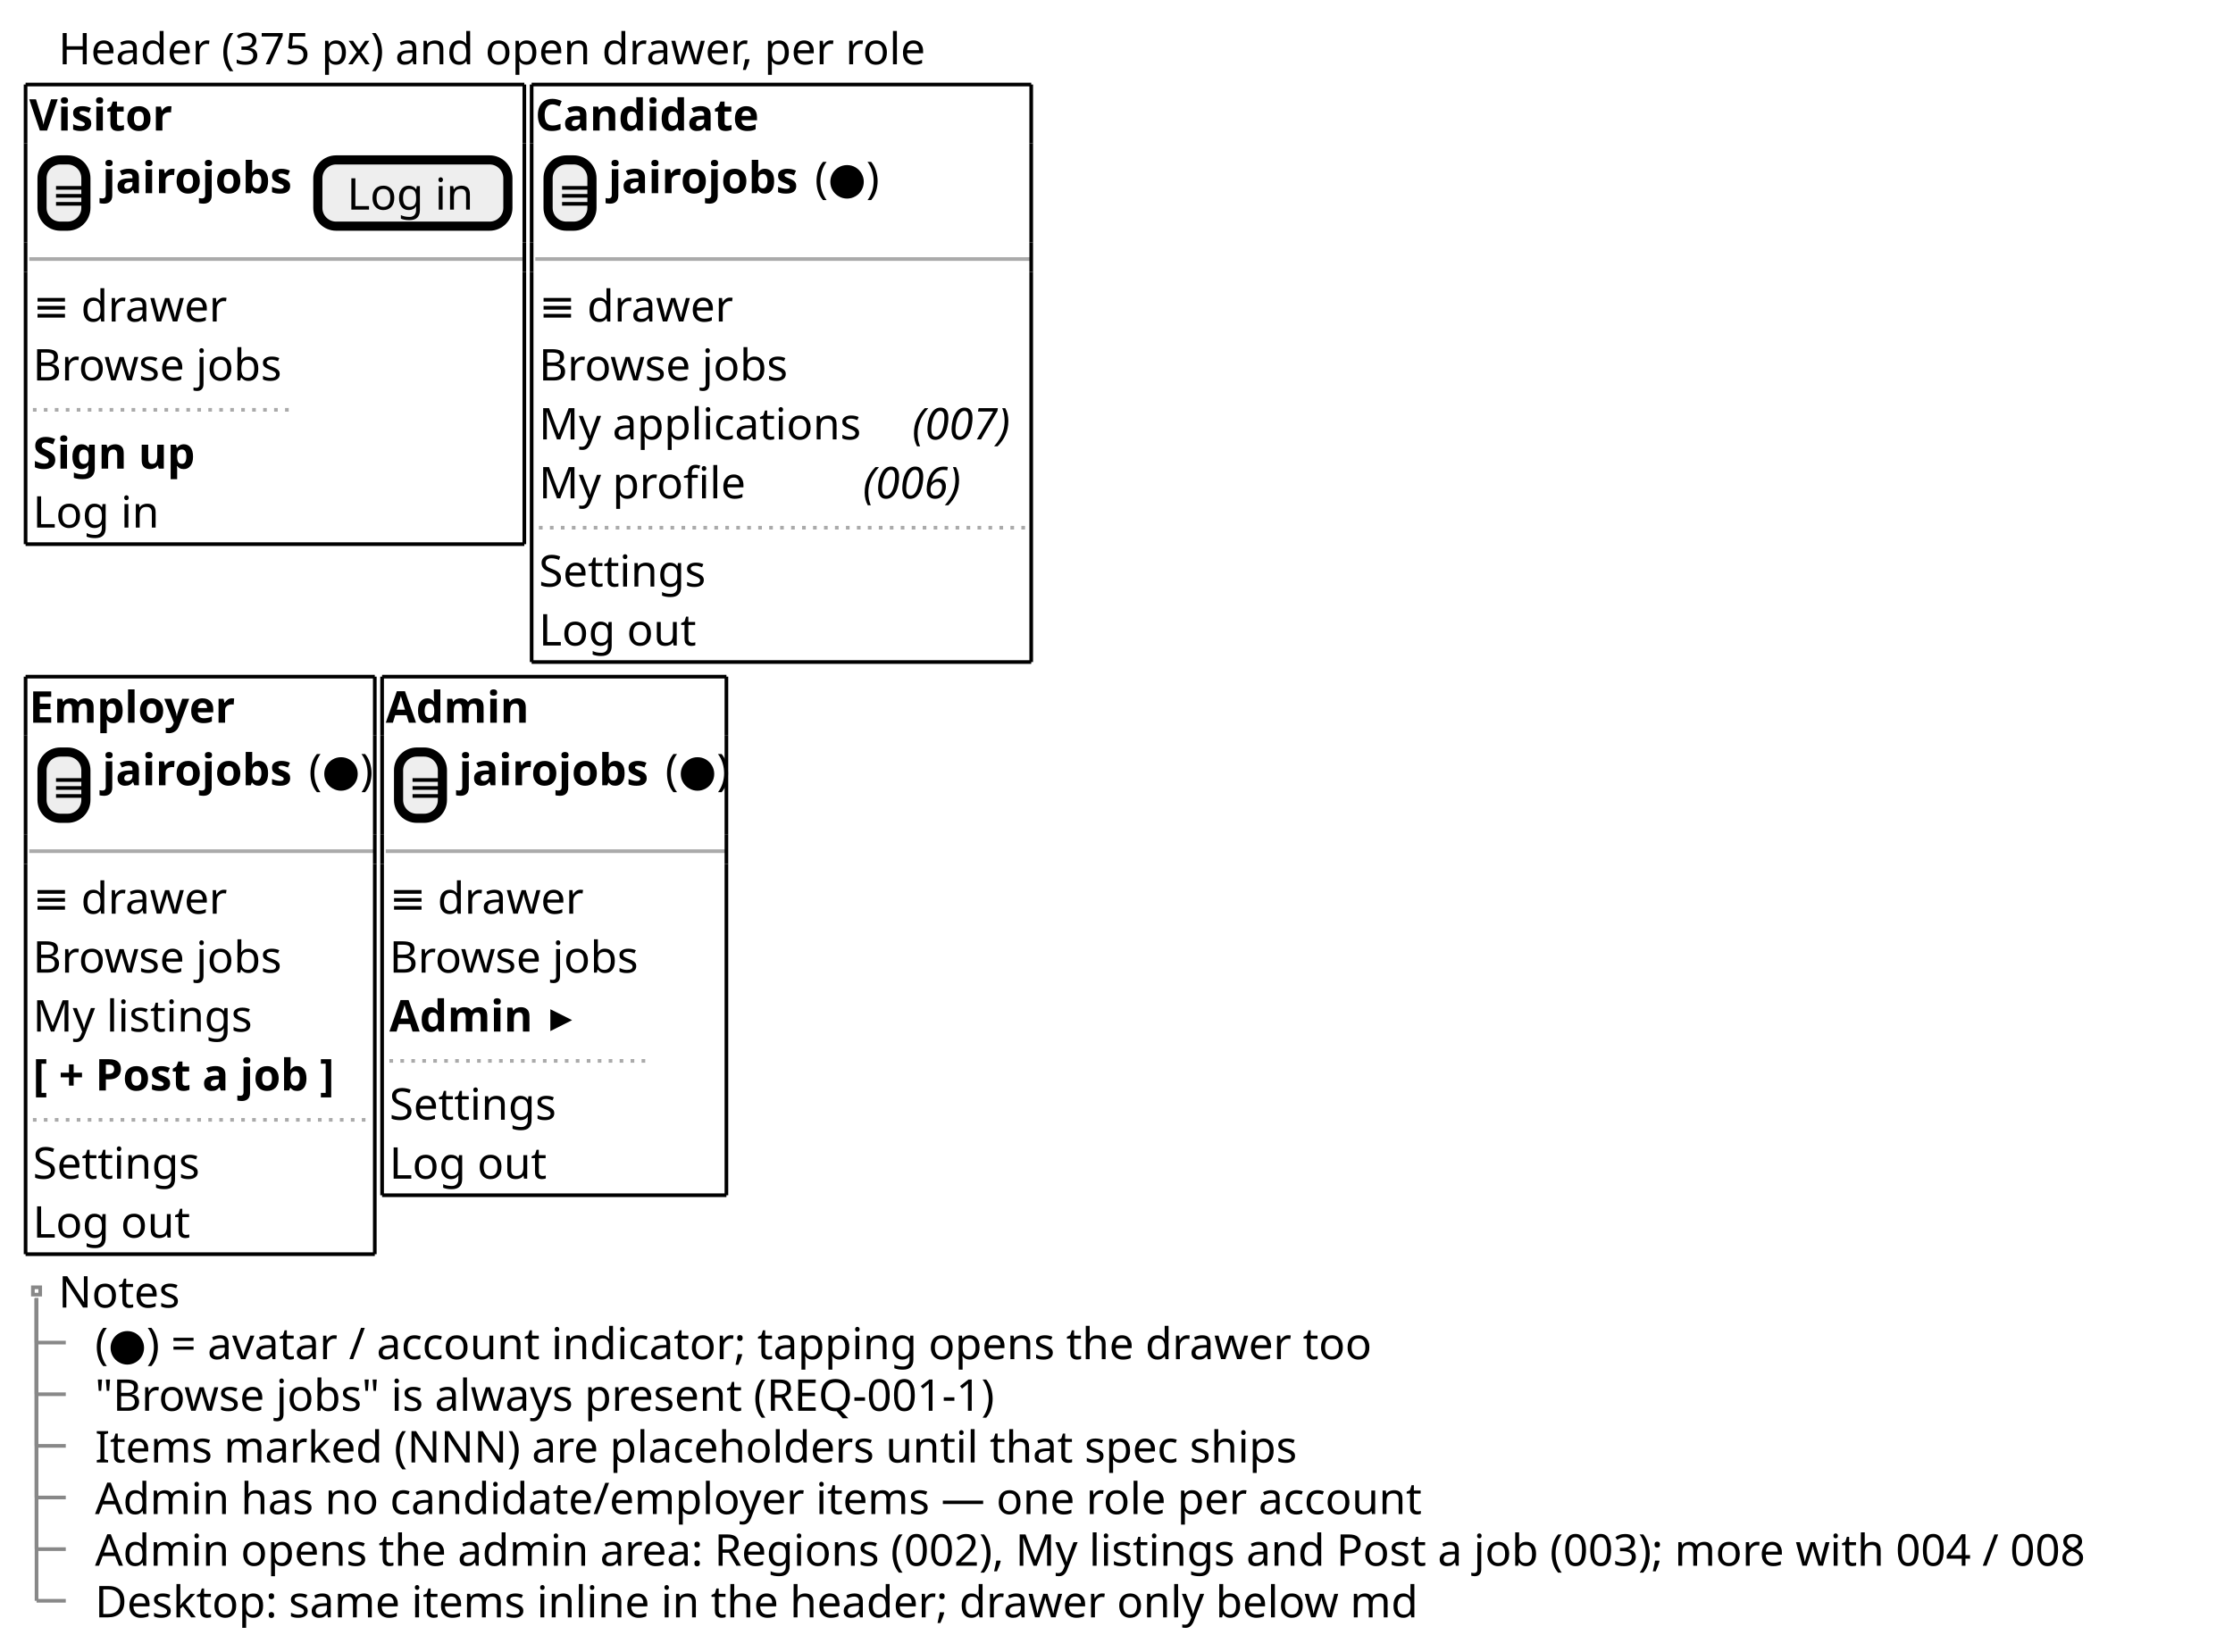
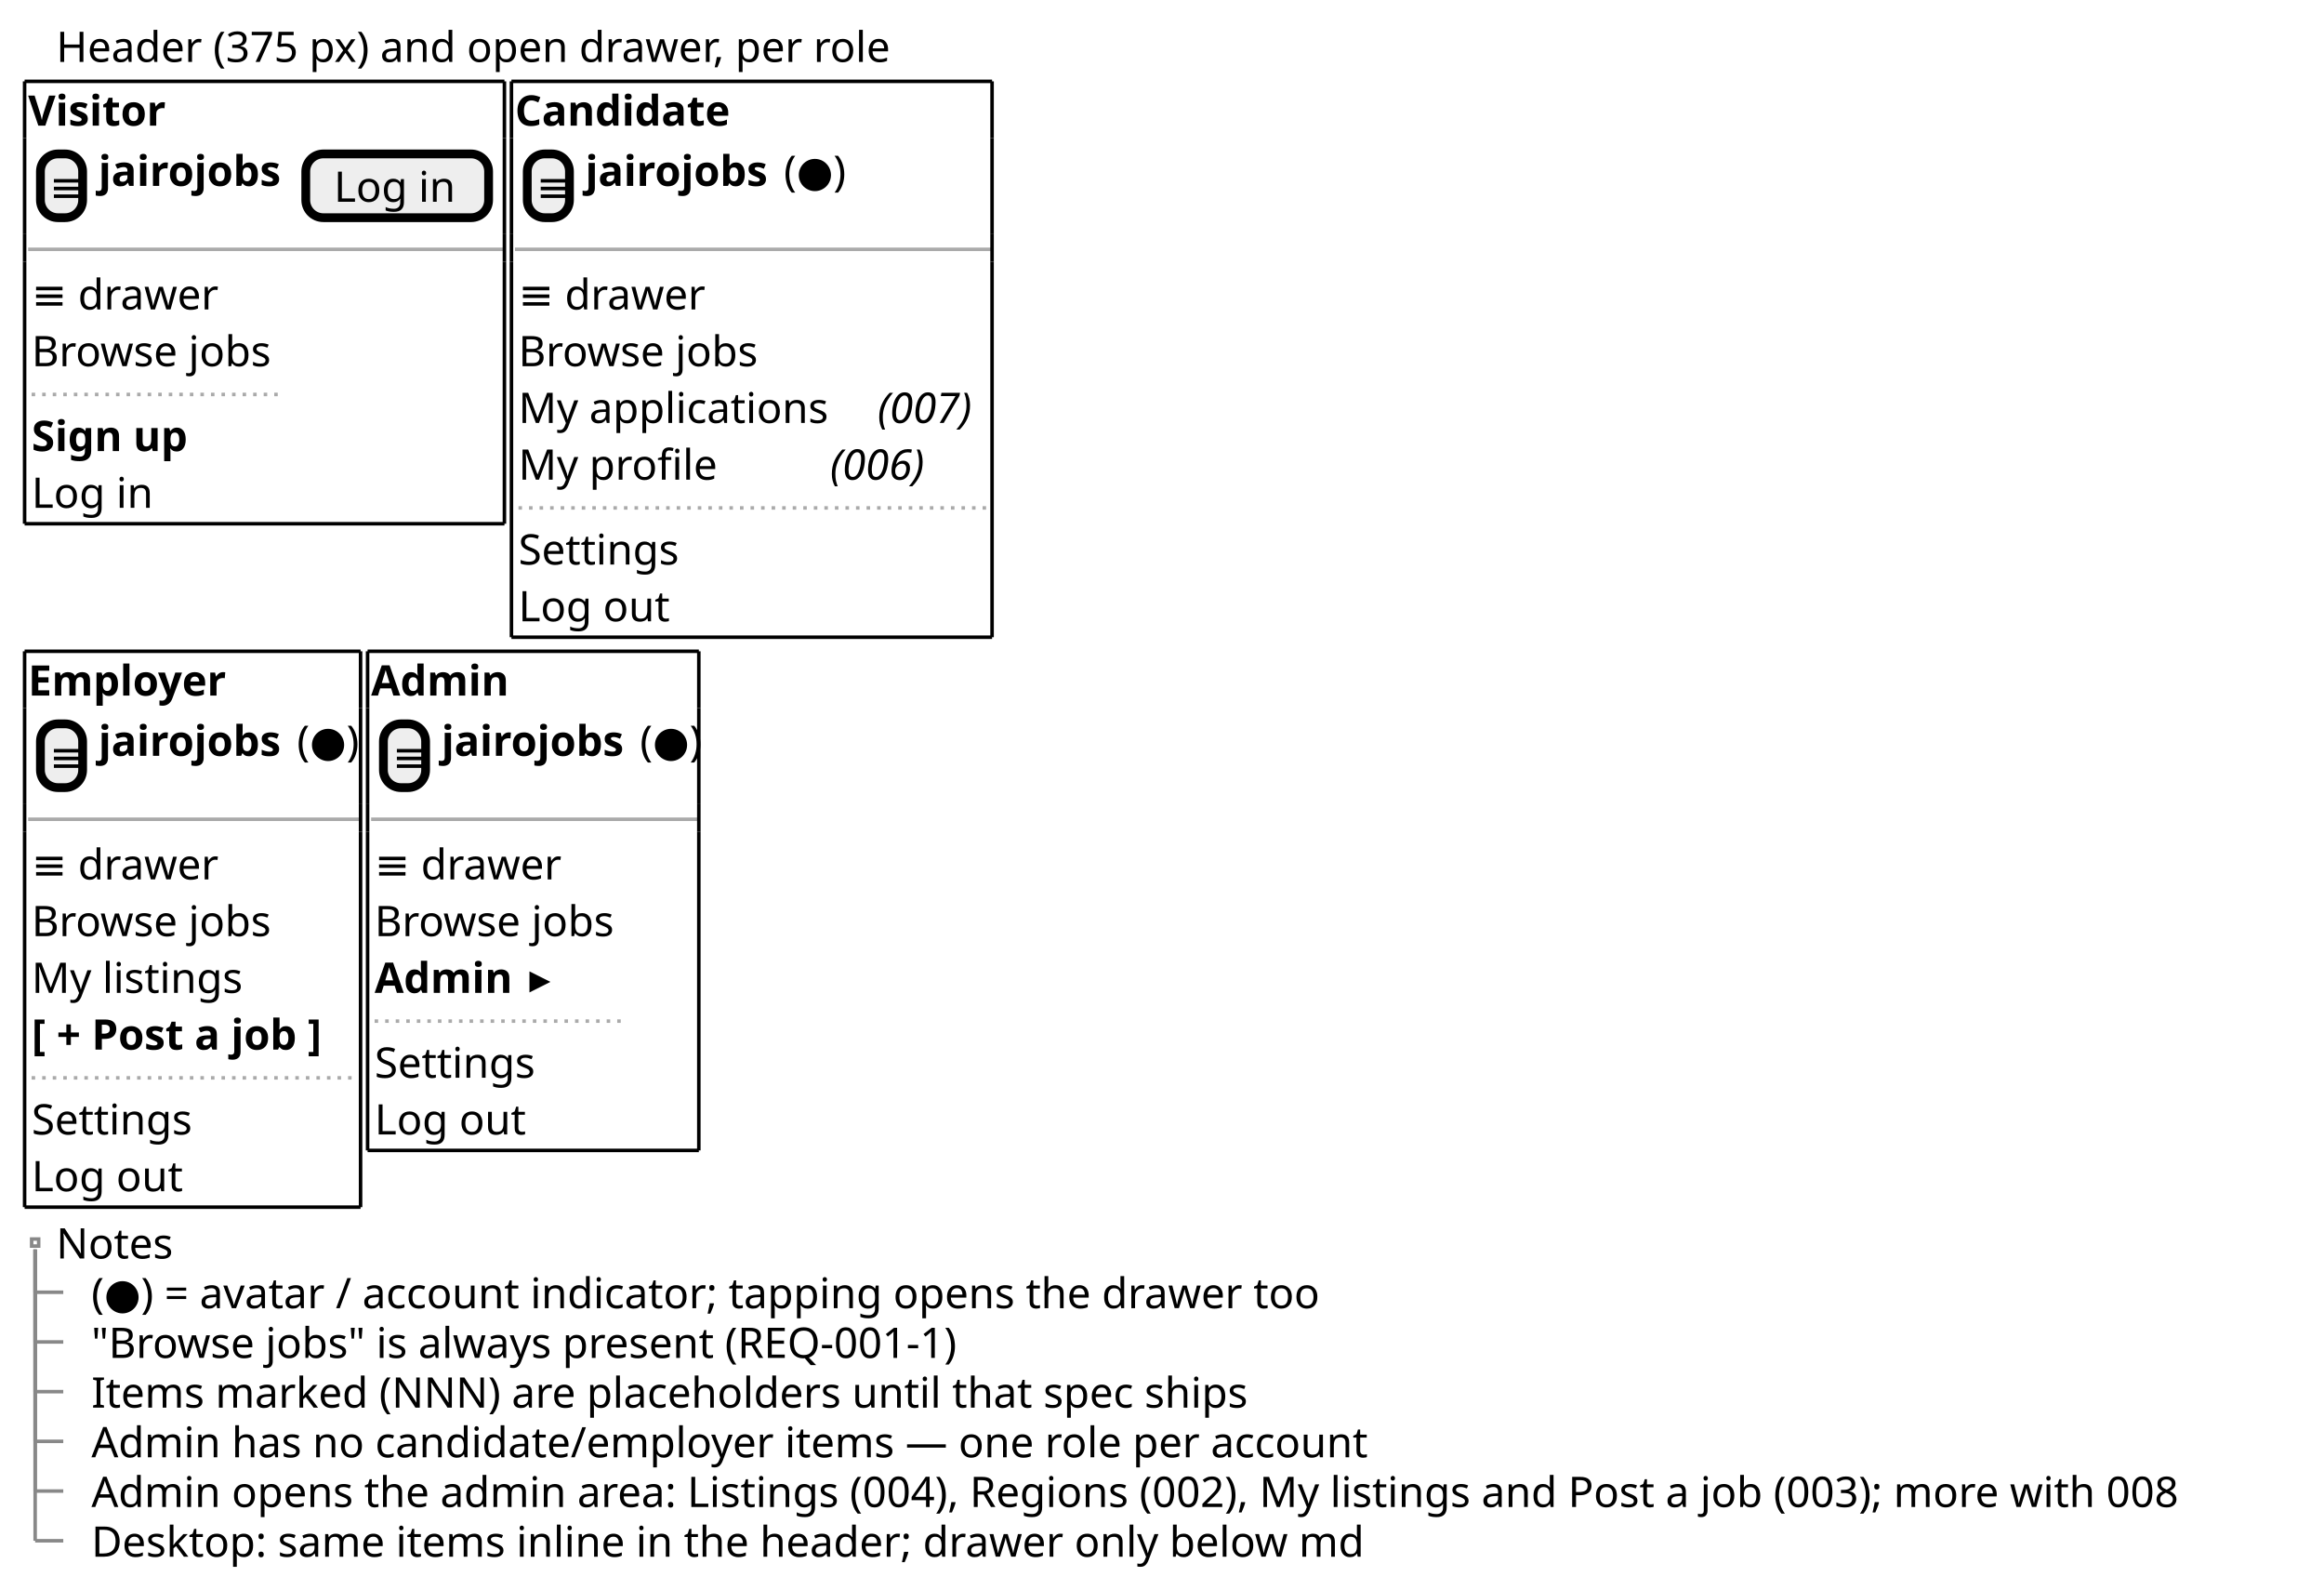
- <svg xmlns="http://www.w3.org/2000/svg" version="1.1" data-diagram-type="SALT" style="width:611px;height:452px;background:#FFFFFF;" width="611px" height="452px" viewBox="0 0 611 452" zoomAndPan="magnify" preserveAspectRatio="none" contentStyleType="text/css">
+ <svg xmlns="http://www.w3.org/2000/svg" version="1.1" data-diagram-type="SALT" style="width:661px;height:452px;background:#FFFFFF;" width="661px" height="452px" viewBox="0 0 661 452" zoomAndPan="magnify" preserveAspectRatio="none" contentStyleType="text/css">
  <defs />
  <g font-family="sans-serif" lengthAdjust="spacing">
    <text x="16" y="17.602" fill="#000" font-size="12" textLength="249.334">Header (375 px) and open drawer, per role</text>
    <text x="8" y="35.734" fill="#000" font-size="12" textLength="40.957" font-weight="700">Visitor</text>
    <rect x="11.5" y="43.766" width="12" height="18.133" fill="#EEE" style="stroke:#000;stroke-width:2.5;" rx="5" ry="5" />
    <text x="14.063" y="57.367" fill="#000" font-size="12">≡</text>
    <text x="28" y="52.867" fill="#000" font-size="12" textLength="54.469" font-weight="700">jairojobs</text>
    <rect x="86.969" y="43.766" width="52" height="18.133" fill="#EEE" style="stroke:#000;stroke-width:2.5;" rx="5" ry="5" />
    <text x="94.986" y="57.367" fill="#000" font-size="12" textLength="35.965">Log in</text>
    <line x1="8" y1="70.898" x2="143.469" y2="70.898" style="stroke:#AAA;stroke-width:1;" />
    <text x="9" y="88" fill="#000" font-size="12" textLength="50.602">≡ drawer</text>
    <text x="9" y="104.133" fill="#000" font-size="12" textLength="69.721">Browse jobs</text>
    <line x1="9" y1="112.164" x2="79.721" y2="112.164" style="stroke:#AAA;stroke-width:1;stroke-dasharray:1,2;" />
    <text x="9" y="128.266" fill="#000" font-size="12" textLength="46.342" font-weight="700">Sign up</text>
    <text x="9" y="144.398" fill="#000" font-size="12" textLength="35.965">Log in</text>
    <line x1="7" y1="23.133" x2="143.469" y2="23.133" style="stroke:#000;stroke-width:1;" />
    <line x1="7" y1="148.93" x2="143.469" y2="148.93" style="stroke:#000;stroke-width:1;" />
    <line x1="7" y1="23.133" x2="7" y2="39.266" style="stroke:#000;stroke-width:1;" />
+     <line x1="143.469" y1="23.133" x2="143.469" y2="39.266" style="stroke:#000;stroke-width:1;" />
+     <line x1="7" y1="39.266" x2="7" y2="66.398" style="stroke:#000;stroke-width:1;" />
    <line x1="143.469" y1="39.266" x2="143.469" y2="66.398" style="stroke:#000;stroke-width:1;" />
-     <line x1="143.469" y1="23.133" x2="143.469" y2="39.266" style="stroke:#000;stroke-width:1;" />
+     <line x1="7" y1="66.398" x2="7" y2="74.398" style="stroke:#000;stroke-width:1;" />
+     <line x1="143.469" y1="66.398" x2="143.469" y2="74.398" style="stroke:#000;stroke-width:1;" />
    <line x1="7" y1="74.398" x2="7" y2="148.93" style="stroke:#000;stroke-width:1;" />
-     <line x1="7" y1="66.398" x2="7" y2="74.398" style="stroke:#000;stroke-width:1;" />
    <line x1="143.469" y1="74.398" x2="143.469" y2="148.93" style="stroke:#000;stroke-width:1;" />
-     <line x1="7" y1="39.266" x2="7" y2="66.398" style="stroke:#000;stroke-width:1;" />
-     <line x1="143.469" y1="66.398" x2="143.469" y2="74.398" style="stroke:#000;stroke-width:1;" />
    <text x="146.469" y="35.734" fill="#000" font-size="12" textLength="62.238" font-weight="700">Candidate</text>
    <rect x="149.969" y="43.766" width="12" height="18.133" fill="#EEE" style="stroke:#000;stroke-width:2.5;" rx="5" ry="5" />
    <text x="152.532" y="57.367" fill="#000" font-size="12">≡</text>
    <text x="166.469" y="52.867" fill="#000" font-size="12" textLength="54.469" font-weight="700">jairojobs</text>
    <text x="222.938" y="52.867" fill="#000" font-size="12" textLength="14.742">(●)</text>
    <line x1="146.469" y1="70.898" x2="282.166" y2="70.898" style="stroke:#AAA;stroke-width:1;" />
    <text x="147.469" y="88" fill="#000" font-size="12" textLength="50.602">≡ drawer</text>
    <text x="147.469" y="104.133" fill="#000" font-size="12" textLength="69.721">Browse jobs</text>
    <text x="147.469" y="120.266" fill="#000" font-size="12" textLength="90.738">My applications</text>
    <text x="249.598" y="120.266" fill="#000" font-size="12" textLength="30.568" font-style="italic">(007)</text>
    <text x="147.469" y="136.398" fill="#000" font-size="12" textLength="58.271">My profile</text>
    <text x="236.115" y="136.398" fill="#000" font-size="12" textLength="30.568" font-style="italic">(006)</text>
    <line x1="147.469" y1="144.43" x2="281.166" y2="144.43" style="stroke:#AAA;stroke-width:1;stroke-dasharray:1,2;" />
    <text x="147.469" y="160.531" fill="#000" font-size="12" textLength="46.641">Settings</text>
    <text x="147.469" y="176.664" fill="#000" font-size="12" textLength="44.355">Log out</text>
    <line x1="145.469" y1="23.133" x2="282.166" y2="23.133" style="stroke:#000;stroke-width:1;" />
    <line x1="145.469" y1="181.195" x2="282.166" y2="181.195" style="stroke:#000;stroke-width:1;" />
    <line x1="145.469" y1="23.133" x2="145.469" y2="39.266" style="stroke:#000;stroke-width:1;" />
+     <line x1="282.166" y1="23.133" x2="282.166" y2="39.266" style="stroke:#000;stroke-width:1;" />
+     <line x1="145.469" y1="39.266" x2="145.469" y2="66.398" style="stroke:#000;stroke-width:1;" />
    <line x1="282.166" y1="39.266" x2="282.166" y2="66.398" style="stroke:#000;stroke-width:1;" />
-     <line x1="282.166" y1="23.133" x2="282.166" y2="39.266" style="stroke:#000;stroke-width:1;" />
+     <line x1="145.469" y1="66.398" x2="145.469" y2="74.398" style="stroke:#000;stroke-width:1;" />
+     <line x1="282.166" y1="66.398" x2="282.166" y2="74.398" style="stroke:#000;stroke-width:1;" />
    <line x1="145.469" y1="74.398" x2="145.469" y2="181.195" style="stroke:#000;stroke-width:1;" />
-     <line x1="145.469" y1="66.398" x2="145.469" y2="74.398" style="stroke:#000;stroke-width:1;" />
    <line x1="282.166" y1="74.398" x2="282.166" y2="181.195" style="stroke:#000;stroke-width:1;" />
-     <line x1="145.469" y1="39.266" x2="145.469" y2="66.398" style="stroke:#000;stroke-width:1;" />
-     <line x1="282.166" y1="66.398" x2="282.166" y2="74.398" style="stroke:#000;stroke-width:1;" />
    <text x="8" y="197.797" fill="#000" font-size="12" textLength="57.844" font-weight="700">Employer</text>
    <rect x="11.5" y="205.828" width="12" height="18.133" fill="#EEE" style="stroke:#000;stroke-width:2.5;" rx="5" ry="5" />
    <text x="14.063" y="219.43" fill="#000" font-size="12">≡</text>
    <text x="28" y="214.93" fill="#000" font-size="12" textLength="54.469" font-weight="700">jairojobs</text>
    <text x="84.469" y="214.93" fill="#000" font-size="12" textLength="14.742">(●)</text>
    <line x1="8" y1="232.961" x2="102.553" y2="232.961" style="stroke:#AAA;stroke-width:1;" />
    <text x="9" y="250.063" fill="#000" font-size="12" textLength="50.602">≡ drawer</text>
    <text x="9" y="266.195" fill="#000" font-size="12" textLength="69.721">Browse jobs</text>
    <text x="9" y="282.328" fill="#000" font-size="12" textLength="62.461">My listings</text>
    <text x="9" y="298.461" fill="#000" font-size="12" textLength="91.553" font-weight="700">[ + Post a job ]</text>
    <line x1="9" y1="306.492" x2="101.553" y2="306.492" style="stroke:#AAA;stroke-width:1;stroke-dasharray:1,2;" />
    <text x="9" y="322.594" fill="#000" font-size="12" textLength="46.641">Settings</text>
    <text x="9" y="338.727" fill="#000" font-size="12" textLength="44.355">Log out</text>
    <line x1="7" y1="185.195" x2="102.553" y2="185.195" style="stroke:#000;stroke-width:1;" />
    <line x1="7" y1="343.258" x2="102.553" y2="343.258" style="stroke:#000;stroke-width:1;" />
    <line x1="7" y1="185.195" x2="7" y2="201.328" style="stroke:#000;stroke-width:1;" />
+     <line x1="102.553" y1="185.195" x2="102.553" y2="201.328" style="stroke:#000;stroke-width:1;" />
+     <line x1="7" y1="201.328" x2="7" y2="228.461" style="stroke:#000;stroke-width:1;" />
    <line x1="102.553" y1="201.328" x2="102.553" y2="228.461" style="stroke:#000;stroke-width:1;" />
-     <line x1="102.553" y1="185.195" x2="102.553" y2="201.328" style="stroke:#000;stroke-width:1;" />
+     <line x1="7" y1="228.461" x2="7" y2="236.461" style="stroke:#000;stroke-width:1;" />
+     <line x1="102.553" y1="228.461" x2="102.553" y2="236.461" style="stroke:#000;stroke-width:1;" />
    <line x1="7" y1="236.461" x2="7" y2="343.258" style="stroke:#000;stroke-width:1;" />
-     <line x1="7" y1="228.461" x2="7" y2="236.461" style="stroke:#000;stroke-width:1;" />
    <line x1="102.553" y1="236.461" x2="102.553" y2="343.258" style="stroke:#000;stroke-width:1;" />
-     <line x1="7" y1="201.328" x2="7" y2="228.461" style="stroke:#000;stroke-width:1;" />
-     <line x1="102.553" y1="228.461" x2="102.553" y2="236.461" style="stroke:#000;stroke-width:1;" />
    <text x="105.553" y="197.797" fill="#000" font-size="12" textLength="40.207" font-weight="700">Admin</text>
    <rect x="109.053" y="205.828" width="12" height="18.133" fill="#EEE" style="stroke:#000;stroke-width:2.5;" rx="5" ry="5" />
    <text x="111.616" y="219.43" fill="#000" font-size="12">≡</text>
    <text x="125.553" y="214.93" fill="#000" font-size="12" textLength="54.469" font-weight="700">jairojobs</text>
    <text x="182.021" y="214.93" fill="#000" font-size="12" textLength="14.742">(●)</text>
    <line x1="105.553" y1="232.961" x2="198.764" y2="232.961" style="stroke:#AAA;stroke-width:1;" />
    <text x="106.553" y="250.063" fill="#000" font-size="12" textLength="50.602">≡ drawer</text>
    <text x="106.553" y="266.195" fill="#000" font-size="12" textLength="69.721">Browse jobs</text>
    <text x="106.553" y="282.328" fill="#000" font-size="12" textLength="40.207" font-weight="700">Admin</text>
    <text x="150.557" y="282.328" fill="#000" font-size="12">▸</text>
    <line x1="106.553" y1="290.359" x2="177.273" y2="290.359" style="stroke:#AAA;stroke-width:1;stroke-dasharray:1,2;" />
    <text x="106.553" y="306.461" fill="#000" font-size="12" textLength="46.641">Settings</text>
    <text x="106.553" y="322.594" fill="#000" font-size="12" textLength="44.355">Log out</text>
    <line x1="104.553" y1="185.195" x2="198.764" y2="185.195" style="stroke:#000;stroke-width:1;" />
    <line x1="104.553" y1="327.125" x2="198.764" y2="327.125" style="stroke:#000;stroke-width:1;" />
    <line x1="104.553" y1="185.195" x2="104.553" y2="201.328" style="stroke:#000;stroke-width:1;" />
+     <line x1="198.764" y1="185.195" x2="198.764" y2="201.328" style="stroke:#000;stroke-width:1;" />
+     <line x1="104.553" y1="201.328" x2="104.553" y2="228.461" style="stroke:#000;stroke-width:1;" />
    <line x1="198.764" y1="201.328" x2="198.764" y2="228.461" style="stroke:#000;stroke-width:1;" />
-     <line x1="198.764" y1="185.195" x2="198.764" y2="201.328" style="stroke:#000;stroke-width:1;" />
+     <line x1="104.553" y1="228.461" x2="104.553" y2="236.461" style="stroke:#000;stroke-width:1;" />
+     <line x1="198.764" y1="228.461" x2="198.764" y2="236.461" style="stroke:#000;stroke-width:1;" />
    <line x1="104.553" y1="236.461" x2="104.553" y2="327.125" style="stroke:#000;stroke-width:1;" />
-     <line x1="104.553" y1="228.461" x2="104.553" y2="236.461" style="stroke:#000;stroke-width:1;" />
    <line x1="198.764" y1="236.461" x2="198.764" y2="327.125" style="stroke:#000;stroke-width:1;" />
-     <line x1="104.553" y1="201.328" x2="104.553" y2="228.461" style="stroke:#000;stroke-width:1;" />
-     <line x1="198.764" y1="228.461" x2="198.764" y2="236.461" style="stroke:#000;stroke-width:1;" />
    <text x="16" y="357.859" fill="#000" font-size="12" textLength="33.527">Notes</text>
    <text x="26" y="371.992" fill="#000" font-size="12" textLength="362.561">(●) = avatar / account indicator; tapping opens the drawer too</text>
    <text x="26" y="386.125" fill="#000" font-size="12" textLength="261.158">"Browse jobs" is always present (REQ-001-1)</text>
    <text x="26" y="400.258" fill="#000" font-size="12" textLength="339.551">Items marked (NNN) are placeholders until that spec ships</text>
    <text x="26" y="414.391" fill="#000" font-size="12" textLength="376.893">Admin has no candidate/employer items — one role per account</text>
-     <text x="26" y="428.523" fill="#000" font-size="12" textLength="576.668">Admin opens the admin area: Regions (002), My listings and Post a job (003); more with 004 / 008</text>
+     <text x="26" y="428.523" fill="#000" font-size="12" textLength="626.965">Admin opens the admin area: Listings (004), Regions (002), My listings and Post a job (003); more with 008</text>
    <text x="26" y="442.656" fill="#000" font-size="12" textLength="375.375">Desktop: same items inline in the header; drawer only below md</text>
    <rect x="9" y="352.324" width="2" height="2" fill="none" style="stroke:#888;stroke-width:1;" />
    <line x1="10" y1="355.324" x2="10" y2="367.457" style="stroke:#888;stroke-width:1;" />
    <line x1="10" y1="367.457" x2="18" y2="367.457" style="stroke:#888;stroke-width:1;" />
    <line x1="10" y1="355.324" x2="10" y2="381.59" style="stroke:#888;stroke-width:1;" />
    <line x1="10" y1="381.59" x2="18" y2="381.59" style="stroke:#888;stroke-width:1;" />
    <line x1="10" y1="355.324" x2="10" y2="395.723" style="stroke:#888;stroke-width:1;" />
    <line x1="10" y1="395.723" x2="18" y2="395.723" style="stroke:#888;stroke-width:1;" />
    <line x1="10" y1="355.324" x2="10" y2="409.855" style="stroke:#888;stroke-width:1;" />
    <line x1="10" y1="409.855" x2="18" y2="409.855" style="stroke:#888;stroke-width:1;" />
    <line x1="10" y1="355.324" x2="10" y2="423.988" style="stroke:#888;stroke-width:1;" />
    <line x1="10" y1="423.988" x2="18" y2="423.988" style="stroke:#888;stroke-width:1;" />
    <line x1="10" y1="355.324" x2="10" y2="438.121" style="stroke:#888;stroke-width:1;" />
    <line x1="10" y1="438.121" x2="18" y2="438.121" style="stroke:#888;stroke-width:1;" />
  </g>
</svg>
